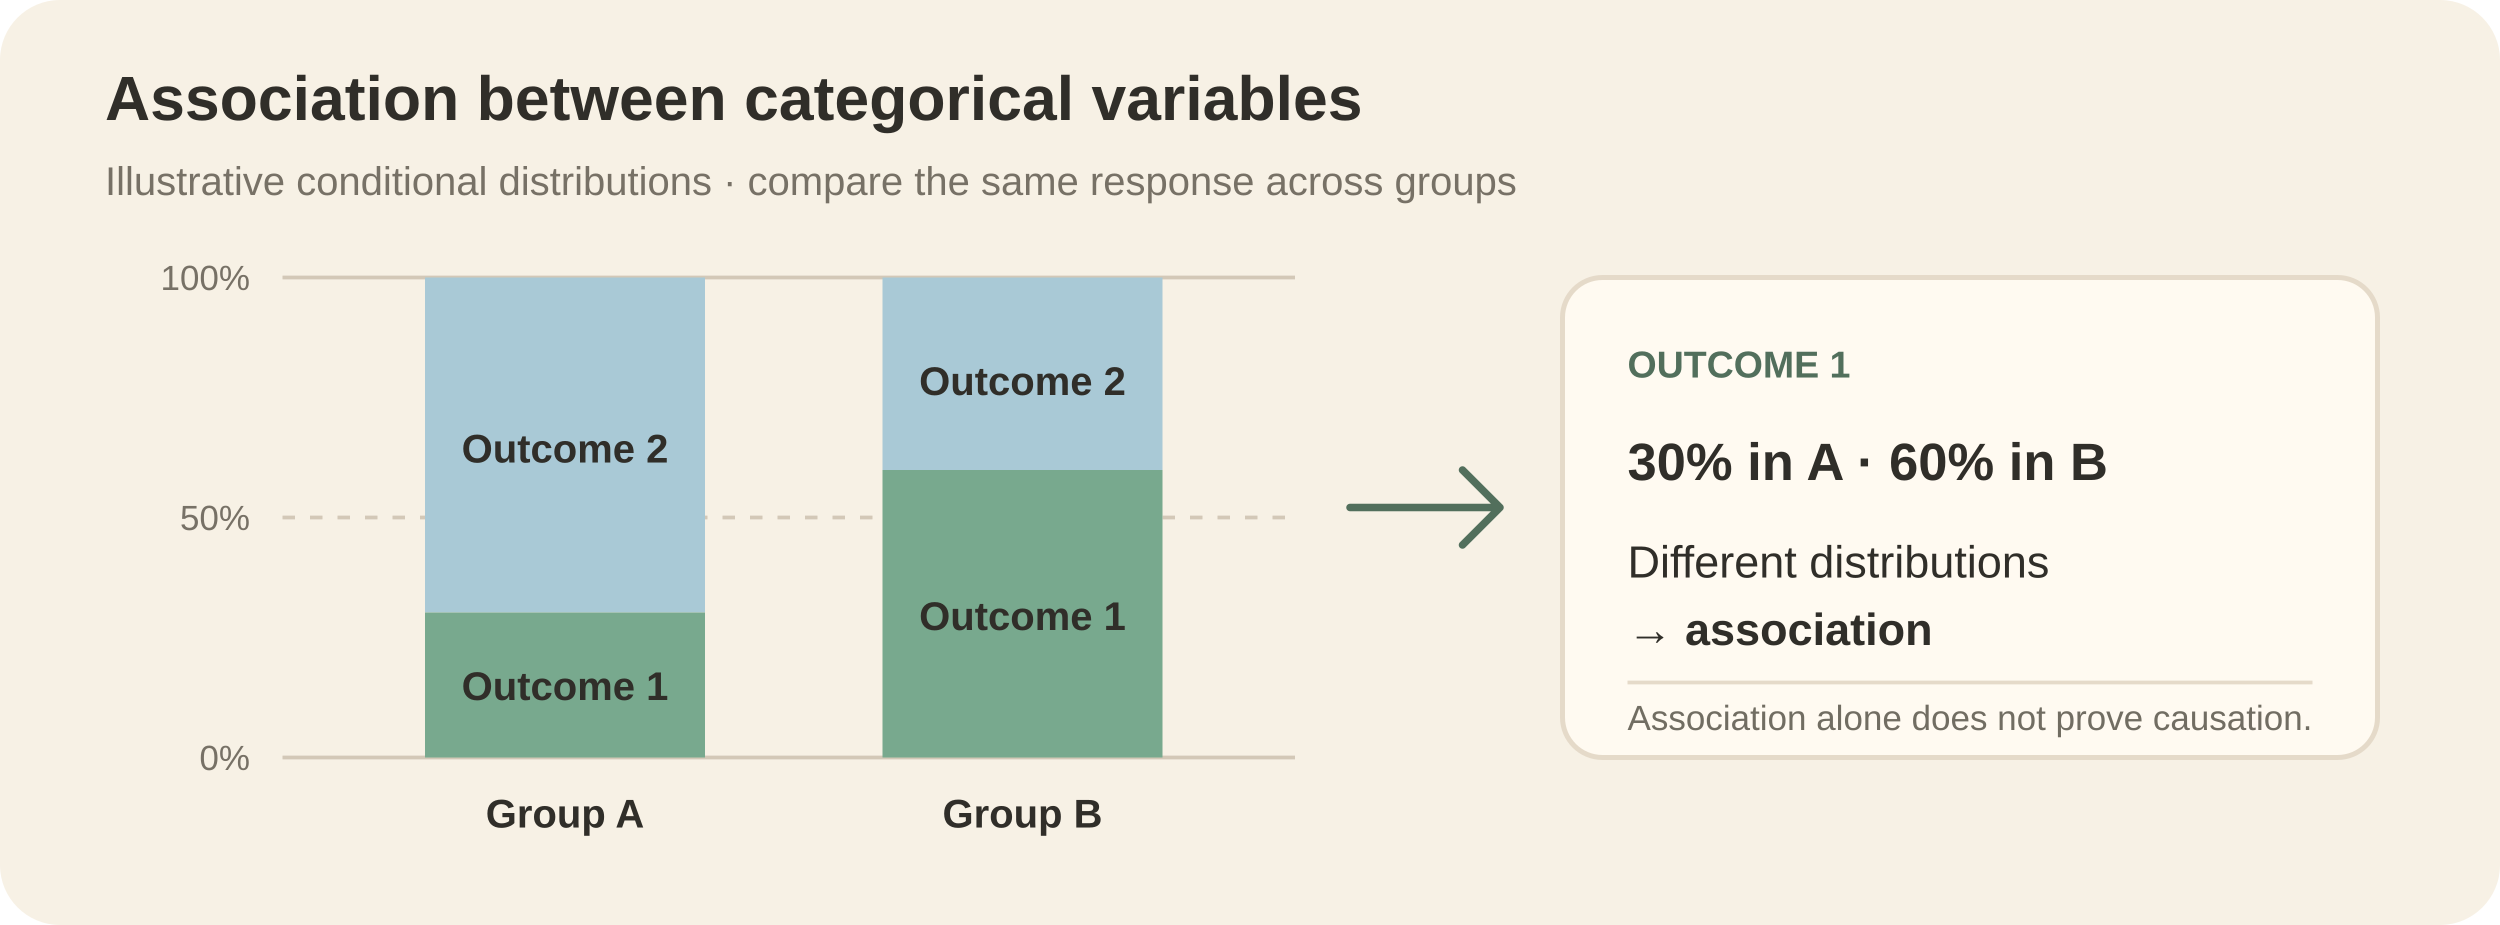
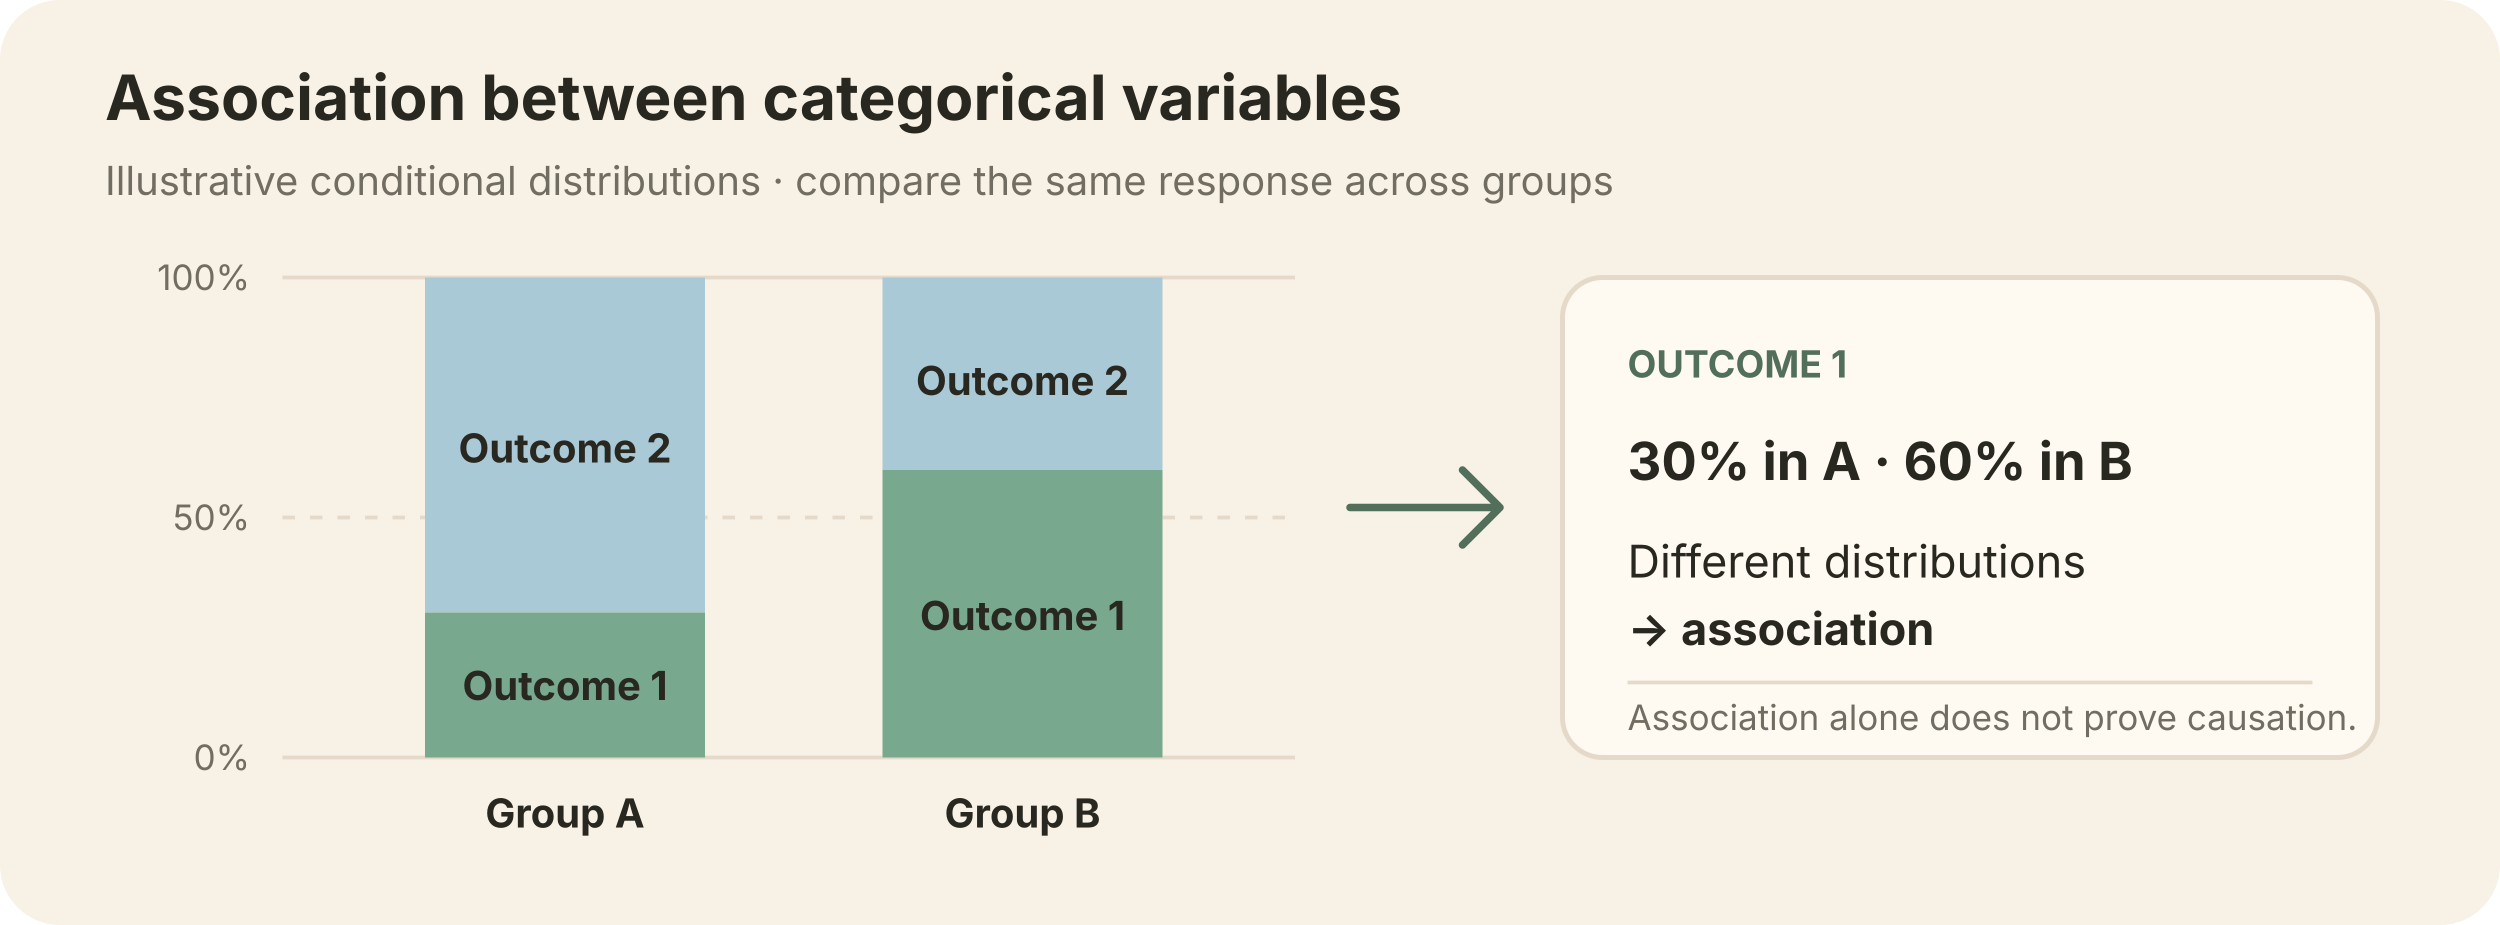
<svg xmlns="http://www.w3.org/2000/svg" viewBox="0 0 1000 370" role="img" aria-labelledby="title desc">
-   <rect width="1000" height="370" rx="24" fill="#f7f1e5" />
-   <text x="42" y="48" fill="#302e29" font-family="Arial, sans-serif" font-size="25" font-weight="700">Association between categorical variables</text>
-   <text x="42" y="78" fill="#777166" font-family="Arial, sans-serif" font-size="16">Illustrative conditional distributions · compare the same response across groups</text>
-   <g stroke="#d3c8b7" stroke-width="1.5">
+   <rect width="1000" height="370" rx="24" fill="#f8f1e5" />
+   <text x="42" y="48" fill="#282720" font-family="Inter, -apple-system, BlinkMacSystemFont, system-ui, sans-serif" font-size="25" font-weight="700">Association between categorical variables</text>
+   <text x="42" y="78" fill="#716d62" font-family="Inter, -apple-system, BlinkMacSystemFont, system-ui, sans-serif" font-size="16">Illustrative conditional distributions · compare the same response across groups</text>
+   <g stroke="#e5dac9" stroke-width="1.5">
    <line x1="113" y1="111" x2="518" y2="111" />
    <line x1="113" y1="207" x2="518" y2="207" stroke-dasharray="5 6" />
    <line x1="113" y1="303" x2="518" y2="303" />
  </g>
-   <g fill="#777166" font-family="Arial, sans-serif" font-size="14" text-anchor="end">
+   <g fill="#716d62" font-family="Inter, -apple-system, BlinkMacSystemFont, system-ui, sans-serif" font-size="14" text-anchor="end">
    <text x="100" y="116">100%</text>
    <text x="100" y="212">50%</text>
    <text x="100" y="308">0%</text>
  </g>
  <rect x="170" y="111" width="112" height="134" fill="#a9c9d6" />
  <rect x="170" y="245" width="112" height="58" fill="#78a98e" />
  <rect x="353" y="111" width="112" height="77" fill="#a9c9d6" />
  <rect x="353" y="188" width="112" height="115" fill="#78a98e" />
-   <g fill="#302e29" font-family="Arial, sans-serif" font-size="16" text-anchor="middle" font-weight="700">
+   <g fill="#282720" font-family="Inter, -apple-system, BlinkMacSystemFont, system-ui, sans-serif" font-size="16" text-anchor="middle" font-weight="700">
    <text x="226" y="185">Outcome 2</text>
    <text x="226" y="280">Outcome 1</text>
    <text x="409" y="158">Outcome 2</text>
    <text x="409" y="252">Outcome 1</text>
    <text x="226" y="331">Group A</text>
    <text x="409" y="331">Group B</text>
  </g>
  <path d="M540 203h60m-15-15 15 15-15 15" fill="none" stroke="#526f5c" stroke-width="3" stroke-linecap="round" stroke-linejoin="round" />
  <rect x="625" y="111" width="326" height="192" rx="16" fill="#fffaf1" stroke="#e5dac9" stroke-width="2" />
-   <text x="651" y="151" fill="#526f5c" font-family="Arial, sans-serif" font-size="15" font-weight="700">OUTCOME 1</text>
-   <text x="651" y="192" fill="#302e29" font-family="Arial, sans-serif" font-size="21" font-weight="700">30% in A · 60% in B</text>
-   <text x="651" y="231" fill="#302e29" font-family="Arial, sans-serif" font-size="18">Different distributions</text>
-   <text x="651" y="258" fill="#302e29" font-family="Arial, sans-serif" font-size="18" font-weight="700">→ association</text>
+   <text x="651" y="151" fill="#526f5c" font-family="Inter, -apple-system, BlinkMacSystemFont, system-ui, sans-serif" font-size="15" font-weight="700">OUTCOME 1</text>
+   <text x="651" y="192" fill="#282720" font-family="Inter, -apple-system, BlinkMacSystemFont, system-ui, sans-serif" font-size="21" font-weight="700">30% in A · 60% in B</text>
+   <text x="651" y="231" fill="#282720" font-family="Inter, -apple-system, BlinkMacSystemFont, system-ui, sans-serif" font-size="18">Different distributions</text>
+   <text x="651" y="258" fill="#282720" font-family="Inter, -apple-system, BlinkMacSystemFont, system-ui, sans-serif" font-size="18" font-weight="700">→ association</text>
  <line x1="651" y1="273" x2="925" y2="273" stroke="#e5dac9" stroke-width="1.5" />
-   <text x="651" y="292" fill="#716d62" font-family="Arial, sans-serif" font-size="14">Association alone does not prove causation.</text>
+   <text x="651" y="292" fill="#716d62" font-family="Inter, -apple-system, BlinkMacSystemFont, system-ui, sans-serif" font-size="14">Association alone does not prove causation.</text>
</svg>
